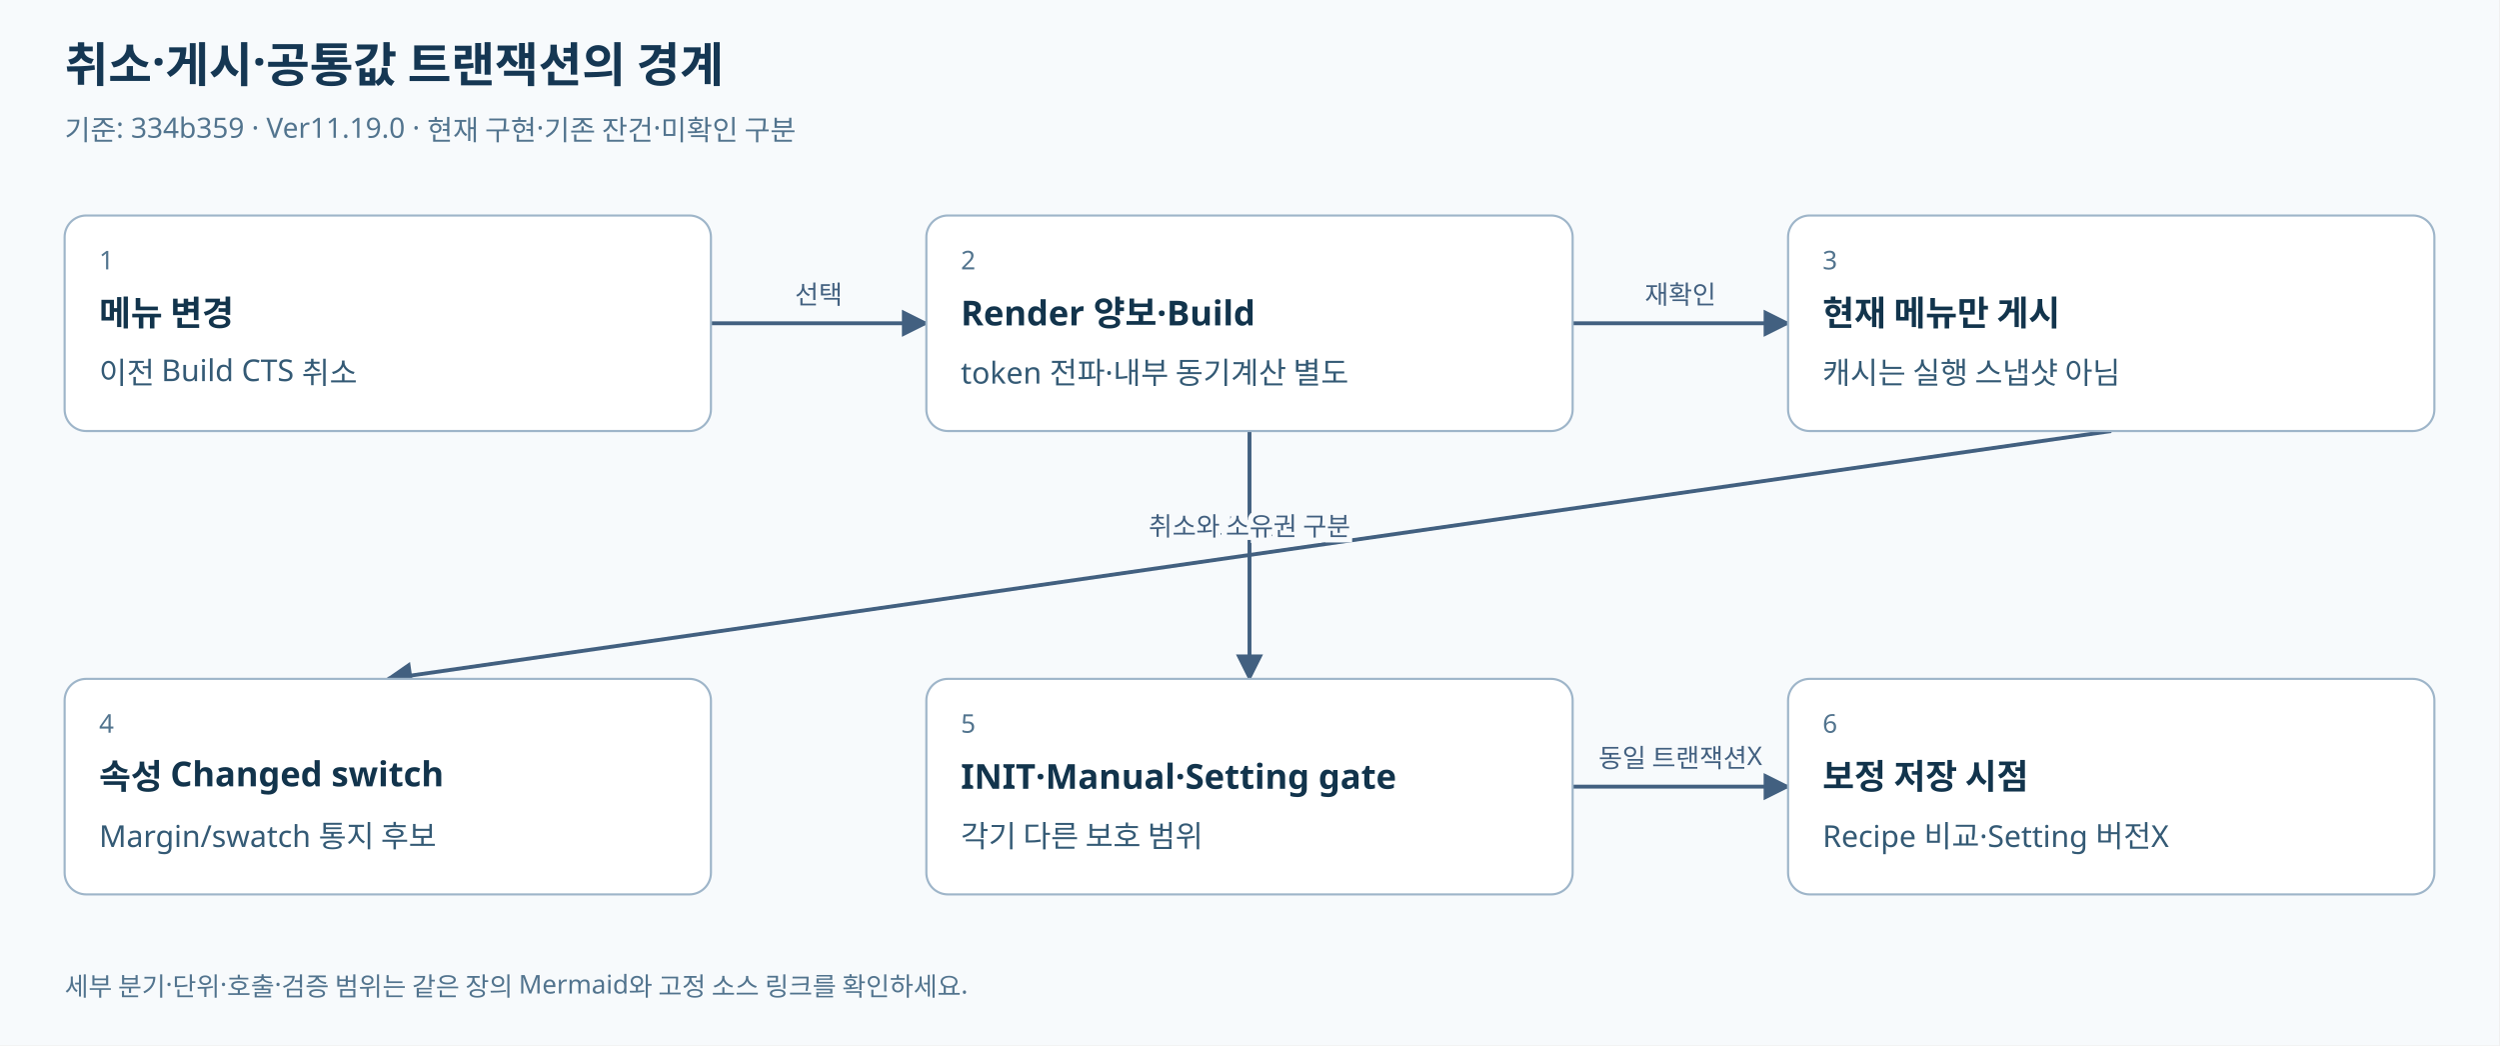
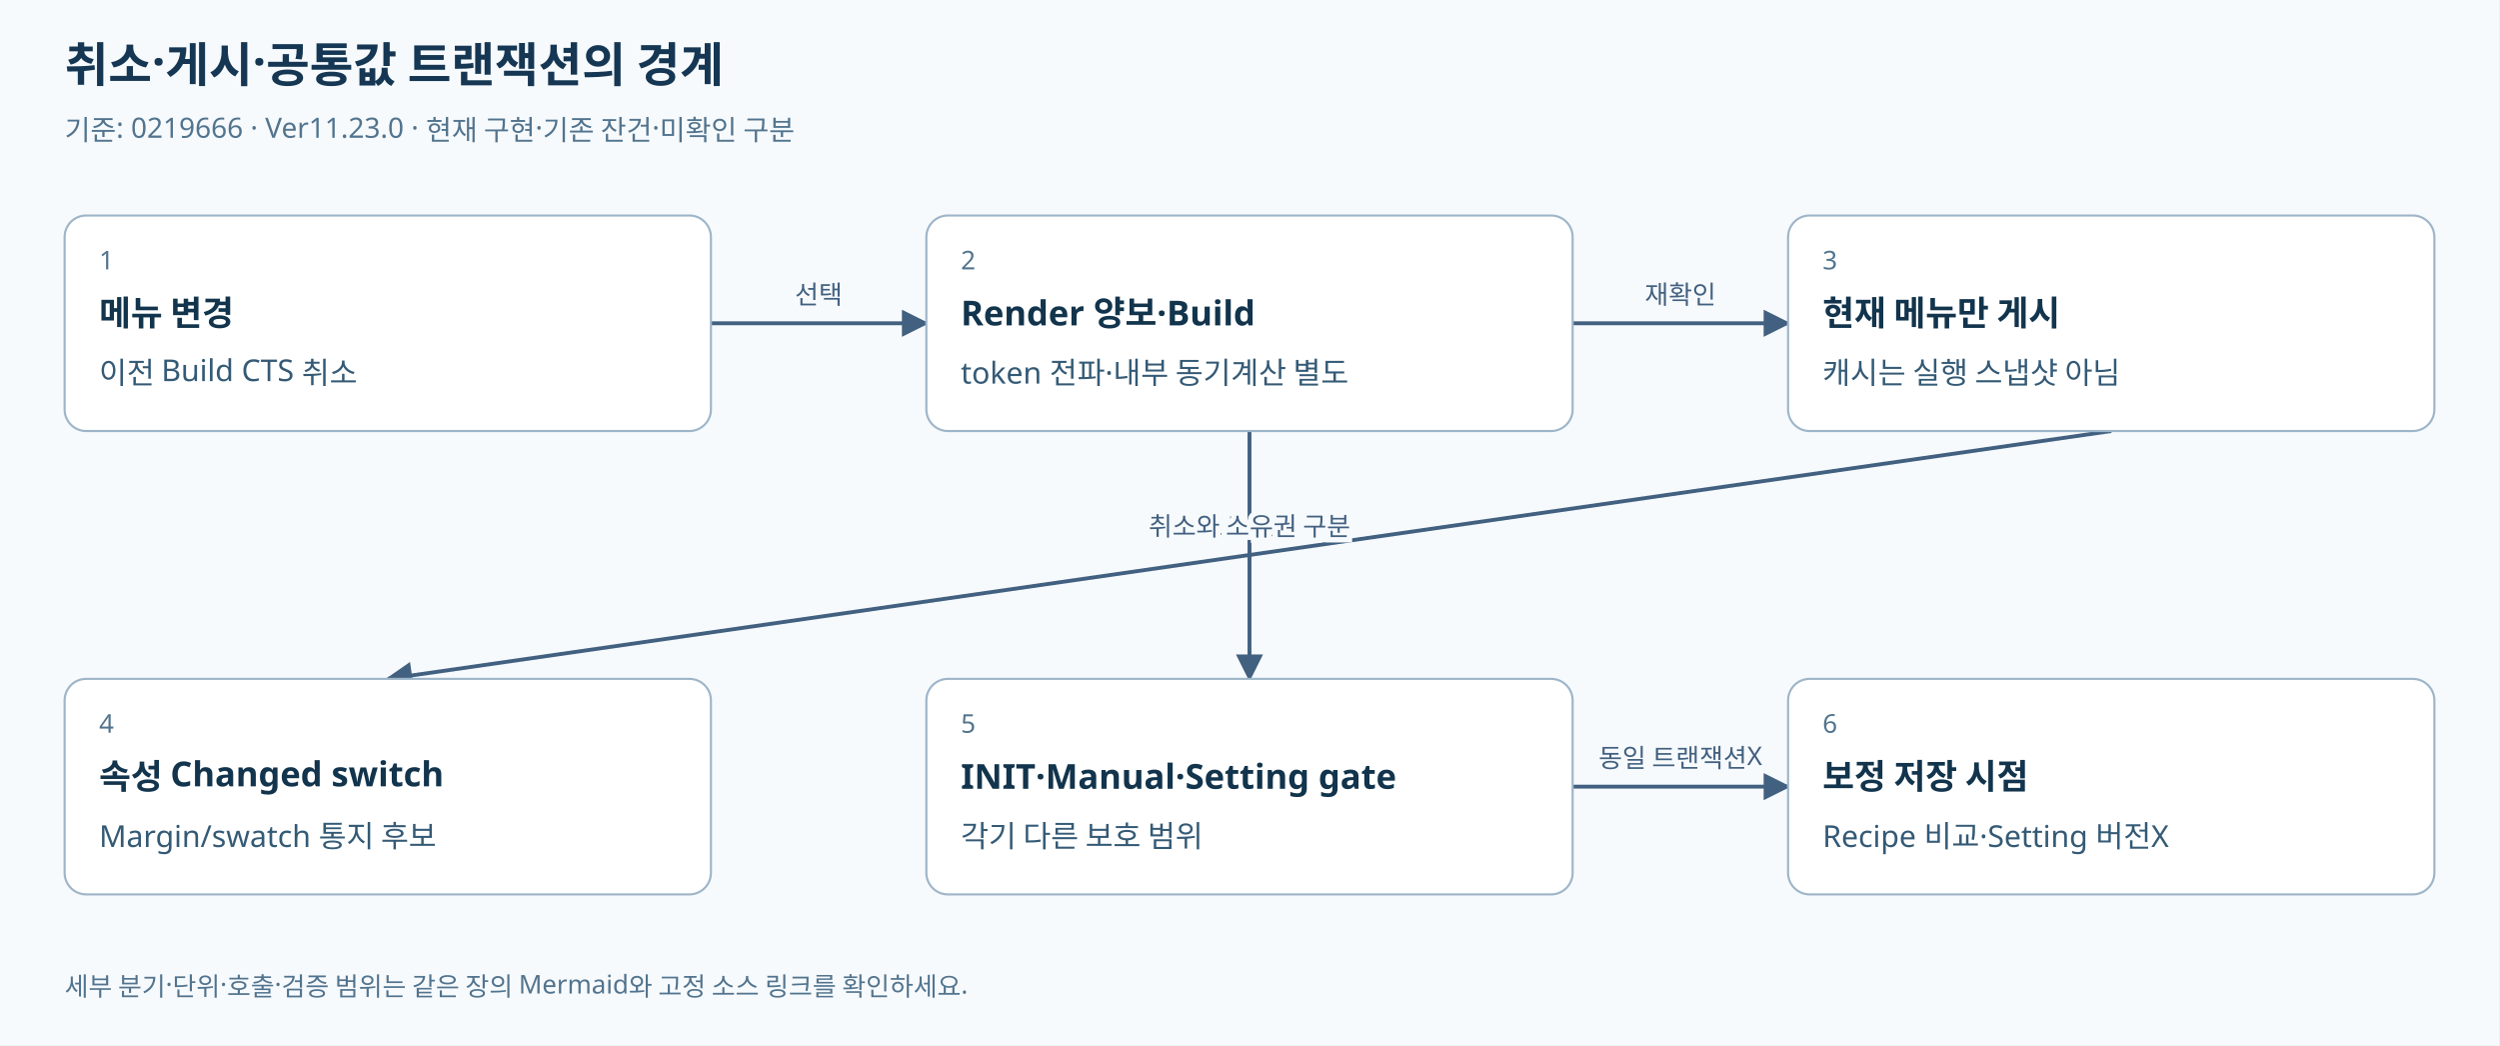
<svg xmlns="http://www.w3.org/2000/svg" width="1160" height="485" viewBox="0 0 1160 485" role="img" aria-label="취소·게시·공통값 트랜잭션의 경계">
  <defs>
    <marker id="arrow" viewBox="0 0 10 10" refX="9" refY="5" markerWidth="7" markerHeight="7" orient="auto">
      <path d="M0 0 L10 5 L0 10z" fill="#426080" />
    </marker>
  </defs>
  <rect width="1160" height="485" fill="#f7fafc" />
  <g font-family="Malgun Gothic,Segoe UI,sans-serif">
    <text x="30" y="38" font-size="22" font-weight="bold" fill="#153753">취소·게시·공통값 트랜잭션의 경계</text>
-     <text x="30" y="65" font-size="13" fill="#52748e">기준: 334b359 · Ver11.19.0 · 현재 구현·기존 잔건·미확인 구분</text>
+     <text x="30" y="65" font-size="13" fill="#52748e">기준: 0219666 · Ver11.23.0 · 현재 구현·기존 잔건·미확인 구분</text>
    <path d="M330 150 L430 150" fill="none" stroke="#426080" stroke-width="1.8" marker-end="url(#arrow)" />
    <text x="380" y="141" text-anchor="middle" font-size="12" fill="#426080" paint-order="stroke" stroke="#f7fafc" stroke-width="5">선택</text>
    <path d="M730 150 L830 150" fill="none" stroke="#426080" stroke-width="1.8" marker-end="url(#arrow)" />
    <text x="780" y="141" text-anchor="middle" font-size="12" fill="#426080" paint-order="stroke" stroke="#f7fafc" stroke-width="5">재확인</text>
    <path d="M980 200 L180 315" fill="none" stroke="#426080" stroke-width="1.8" marker-end="url(#arrow)" />
    <text x="580" y="248.5" text-anchor="middle" font-size="12" fill="#426080" paint-order="stroke" stroke="#f7fafc" stroke-width="5">표시 갱신</text>
    <path d="M730 365 L830 365" fill="none" stroke="#426080" stroke-width="1.8" marker-end="url(#arrow)" />
    <text x="780" y="356" text-anchor="middle" font-size="12" fill="#426080" paint-order="stroke" stroke="#f7fafc" stroke-width="5">동일 트랜잭션X</text>
    <path d="M580 200 L580 315" fill="none" stroke="#426080" stroke-width="1.8" marker-end="url(#arrow)" />
    <text x="580" y="248.5" text-anchor="middle" font-size="12" fill="#426080" paint-order="stroke" stroke="#f7fafc" stroke-width="5">취소와 소유권 구분</text>
    <rect x="30" y="100" width="300" height="100" rx="10" fill="white" stroke="#9eb5c9" />
    <text x="46" y="125" font-size="12" fill="#52748e">1</text>
    <text x="46" y="151" font-size="16" font-weight="bold" fill="#12344c">메뉴 변경</text>
    <text x="46" y="178" font-size="14" fill="#345a75">이전 Build CTS 취소</text>
    <rect x="430" y="100" width="300" height="100" rx="10" fill="white" stroke="#9eb5c9" />
    <text x="446" y="125" font-size="12" fill="#52748e">2</text>
    <text x="446" y="151" font-size="16" font-weight="bold" fill="#12344c">Render 양보·Build</text>
    <text x="446" y="178" font-size="14" fill="#345a75">token 전파·내부 동기계산 별도</text>
    <rect x="830" y="100" width="300" height="100" rx="10" fill="white" stroke="#9eb5c9" />
    <text x="846" y="125" font-size="12" fill="#52748e">3</text>
    <text x="846" y="151" font-size="16" font-weight="bold" fill="#12344c">현재 메뉴만 게시</text>
    <text x="846" y="178" font-size="14" fill="#345a75">캐시는 실행 스냅샷 아님</text>
    <rect x="30" y="315" width="300" height="100" rx="10" fill="white" stroke="#9eb5c9" />
    <text x="46" y="340" font-size="12" fill="#52748e">4</text>
    <text x="46" y="366" font-size="16" font-weight="bold" fill="#12344c">속성 Changed switch</text>
    <text x="46" y="393" font-size="14" fill="#345a75">Margin/swatch 통지 후보</text>
    <rect x="430" y="315" width="300" height="100" rx="10" fill="white" stroke="#9eb5c9" />
    <text x="446" y="340" font-size="12" fill="#52748e">5</text>
    <text x="446" y="366" font-size="16" font-weight="bold" fill="#12344c">INIT·Manual·Setting gate</text>
    <text x="446" y="393" font-size="14" fill="#345a75">각기 다른 보호 범위</text>
    <rect x="830" y="315" width="300" height="100" rx="10" fill="white" stroke="#9eb5c9" />
    <text x="846" y="340" font-size="12" fill="#52748e">6</text>
    <text x="846" y="366" font-size="16" font-weight="bold" fill="#12344c">보정 저장 시점</text>
    <text x="846" y="393" font-size="14" fill="#345a75">Recipe 비교·Setting 버전X</text>
    <text x="30" y="462" font-size="12" fill="#52748e">세부 분기·단위·호출·검증 범위는 같은 장의 Mermaid와 고정 소스 링크를 확인하세요.</text>
  </g>
</svg>
